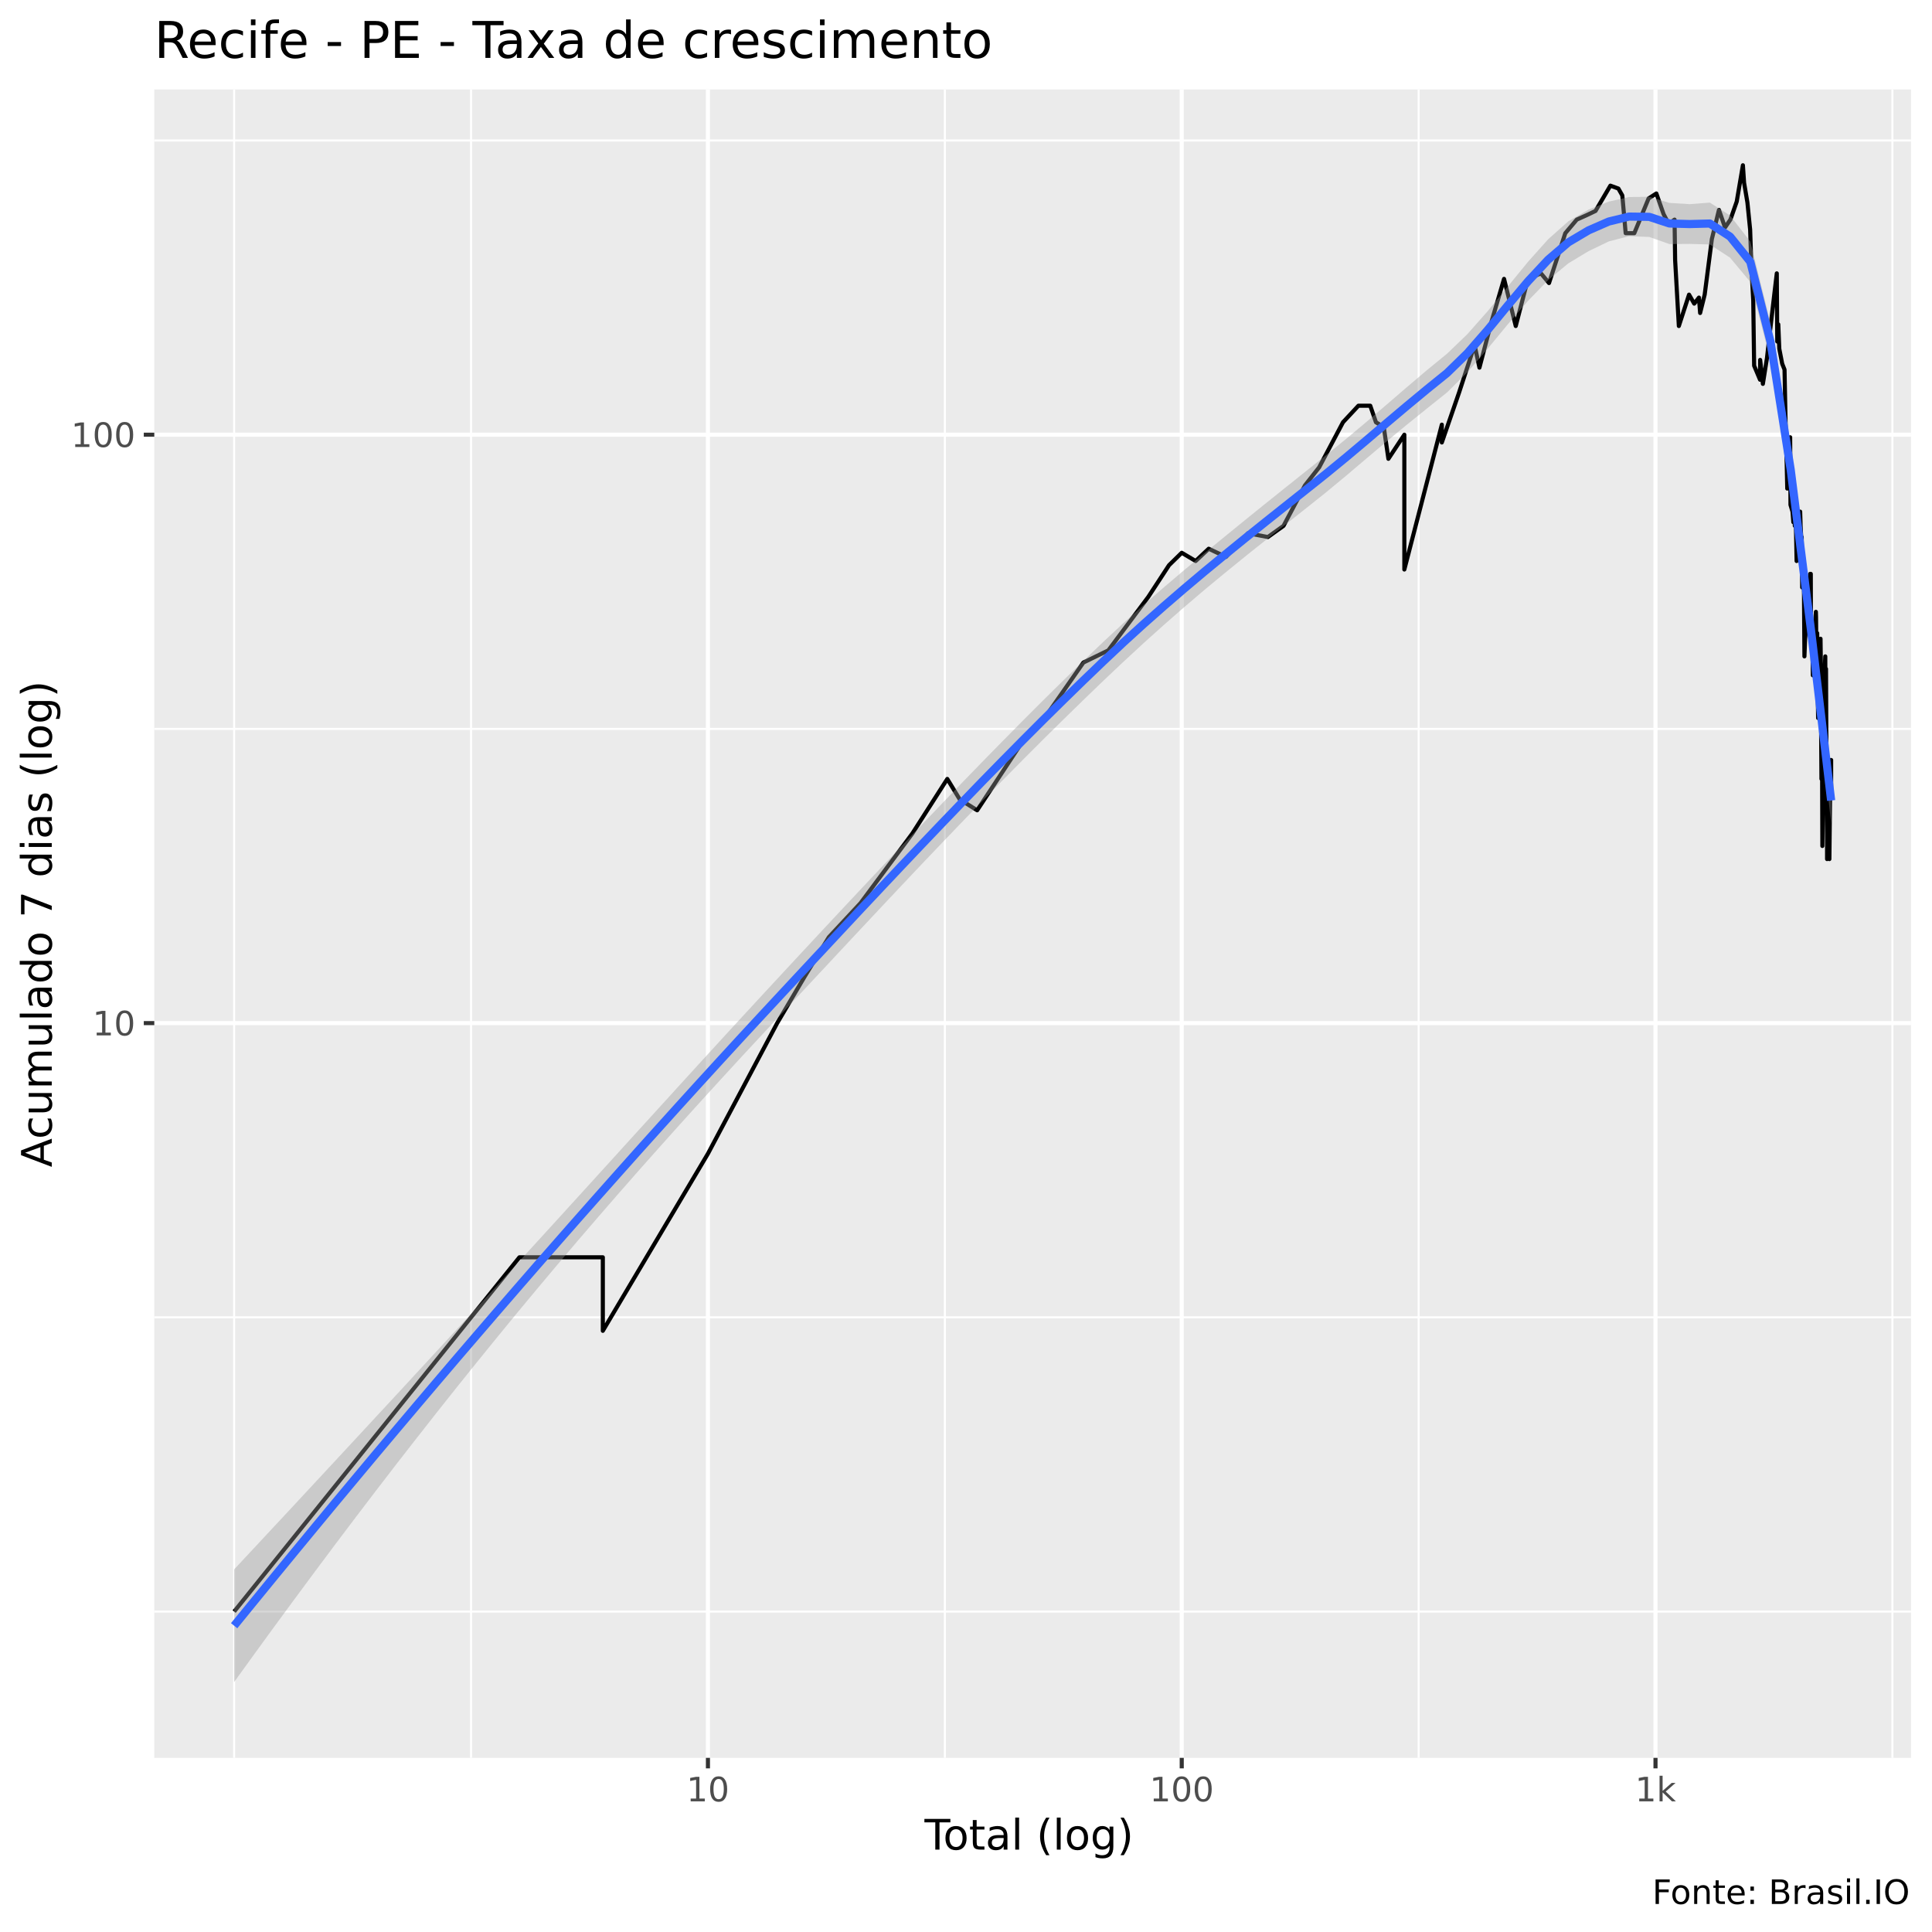
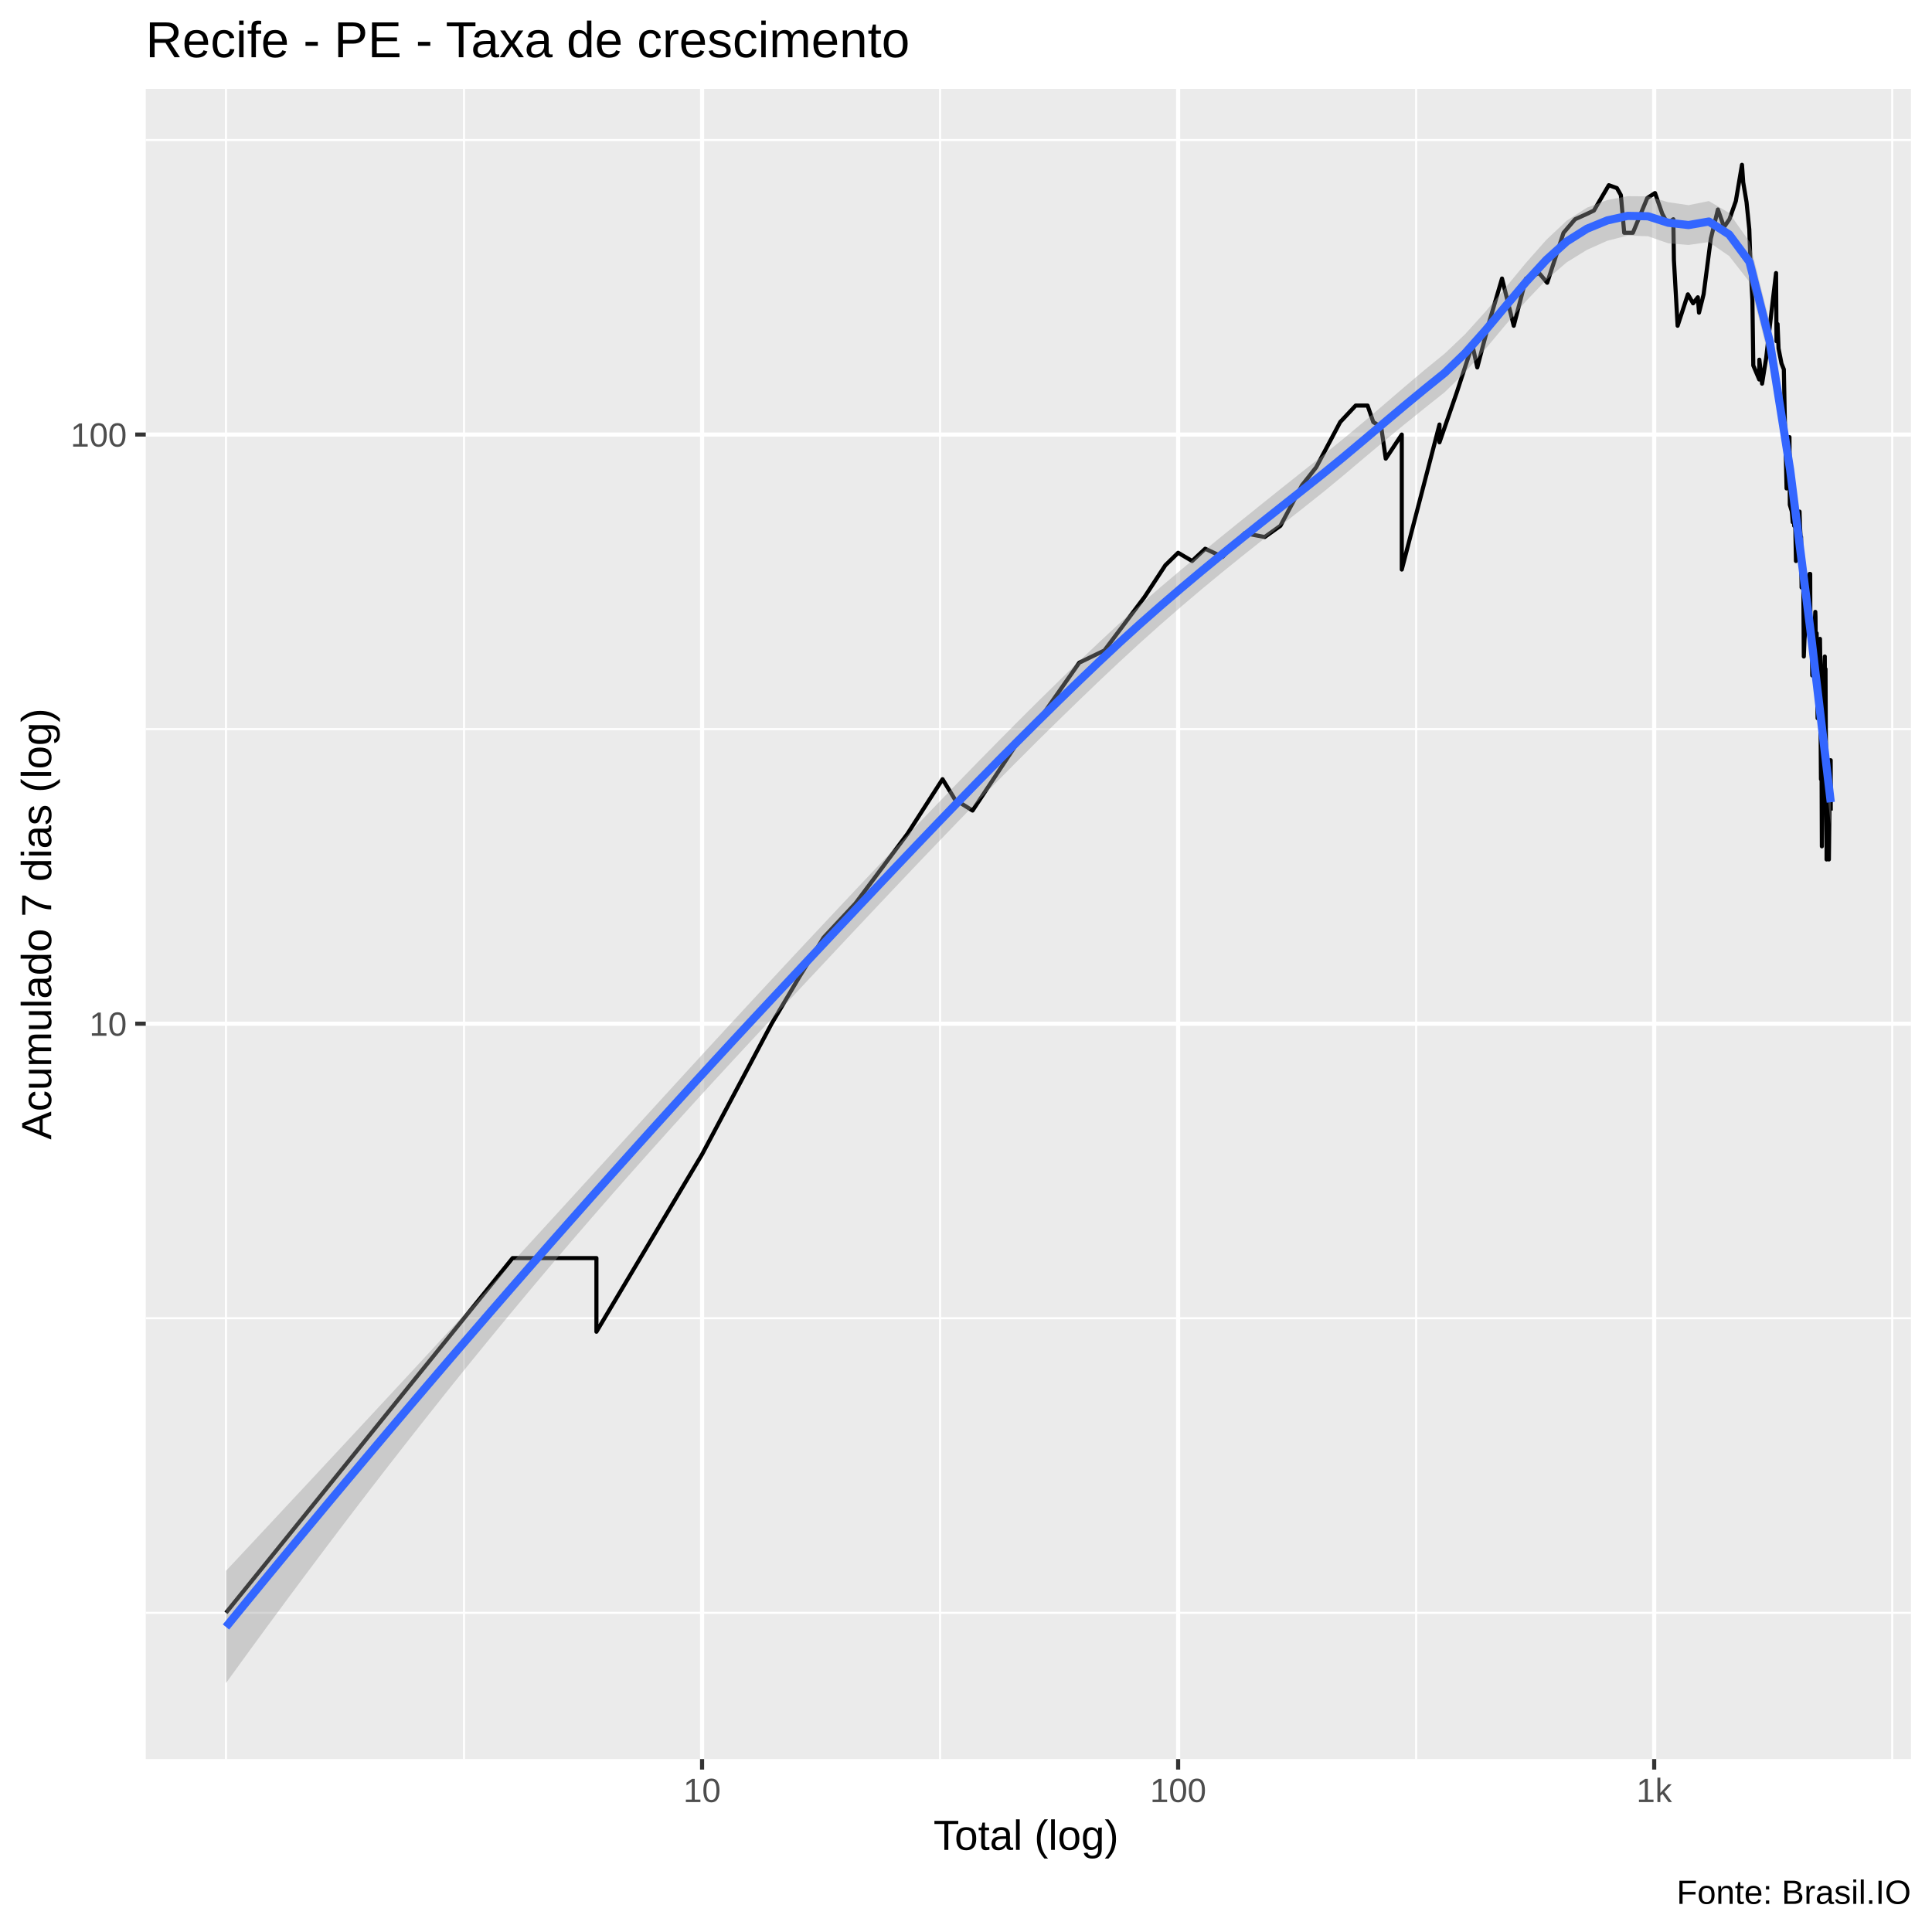
<svg xmlns="http://www.w3.org/2000/svg" viewBox="0 0 504.00 504.00">
  <defs>
    <style type="text/css">
    line, polyline, polygon, path, rect, circle {
      fill: none;
      stroke: #000000;
      stroke-linecap: round;
      stroke-linejoin: round;
      stroke-miterlimit: 10.00;
    }
  </style>
  </defs>
  <rect width="100%" height="100%" style="stroke: none; fill: #FFFFFF;" />
-   <rect x="0" y="0.00" width="504.00" height="504.00" style="stroke-width: 1.07; stroke: #FFFFFF; fill: #FFFFFF;" />
+   <rect x="-0" y="0.00" width="504.00" height="504.00" style="stroke-width: 1.07; stroke: #FFFFFF; fill: #FFFFFF;" />
  <defs>
-     <clipPath id="cpNDAuMjV8NDk4LjUyfDQ1OC41N3wyMy4zMw==">
-       <rect x="40.25" y="23.33" width="458.27" height="435.24" />
+     <clipPath id="cpMzguMDJ8NDk4LjUyfDQ1OC44OHwyMy4xOQ==">
+       <rect x="38.02" y="23.19" width="460.50" height="435.69" />
    </clipPath>
  </defs>
-   <rect x="40.25" y="23.33" width="458.27" height="435.24" style="stroke-width: 1.07; stroke: none; fill: #EBEBEB;" clip-path="url(#cpNDAuMjV8NDk4LjUyfDQ1OC41N3wyMy4zMw==)" />
-   <polyline points="40.25,420.41 498.52,420.41 " style="stroke-width: 0.53; stroke: #FFFFFF; stroke-linecap: butt;" clip-path="url(#cpNDAuMjV8NDk4LjUyfDQ1OC41N3wyMy4zMw==)" />
-   <polyline points="40.25,343.65 498.52,343.65 " style="stroke-width: 0.53; stroke: #FFFFFF; stroke-linecap: butt;" clip-path="url(#cpNDAuMjV8NDk4LjUyfDQ1OC41N3wyMy4zMw==)" />
-   <polyline points="40.25,190.15 498.52,190.15 " style="stroke-width: 0.53; stroke: #FFFFFF; stroke-linecap: butt;" clip-path="url(#cpNDAuMjV8NDk4LjUyfDQ1OC41N3wyMy4zMw==)" />
-   <polyline points="40.25,36.65 498.52,36.65 " style="stroke-width: 0.53; stroke: #FFFFFF; stroke-linecap: butt;" clip-path="url(#cpNDAuMjV8NDk4LjUyfDQ1OC41N3wyMy4zMw==)" />
-   <polyline points="61.08,458.57 61.08,23.33 " style="stroke-width: 0.53; stroke: #FFFFFF; stroke-linecap: butt;" clip-path="url(#cpNDAuMjV8NDk4LjUyfDQ1OC41N3wyMy4zMw==)" />
-   <polyline points="122.88,458.57 122.88,23.33 " style="stroke-width: 0.53; stroke: #FFFFFF; stroke-linecap: butt;" clip-path="url(#cpNDAuMjV8NDk4LjUyfDQ1OC41N3wyMy4zMw==)" />
-   <polyline points="246.48,458.57 246.48,23.33 " style="stroke-width: 0.53; stroke: #FFFFFF; stroke-linecap: butt;" clip-path="url(#cpNDAuMjV8NDk4LjUyfDQ1OC41N3wyMy4zMw==)" />
-   <polyline points="370.08,458.57 370.08,23.33 " style="stroke-width: 0.53; stroke: #FFFFFF; stroke-linecap: butt;" clip-path="url(#cpNDAuMjV8NDk4LjUyfDQ1OC41N3wyMy4zMw==)" />
-   <polyline points="493.67,458.57 493.67,23.33 " style="stroke-width: 0.53; stroke: #FFFFFF; stroke-linecap: butt;" clip-path="url(#cpNDAuMjV8NDk4LjUyfDQ1OC41N3wyMy4zMw==)" />
-   <polyline points="40.25,266.90 498.52,266.90 " style="stroke-width: 1.07; stroke: #FFFFFF; stroke-linecap: butt;" clip-path="url(#cpNDAuMjV8NDk4LjUyfDQ1OC41N3wyMy4zMw==)" />
-   <polyline points="40.25,113.40 498.52,113.40 " style="stroke-width: 1.07; stroke: #FFFFFF; stroke-linecap: butt;" clip-path="url(#cpNDAuMjV8NDk4LjUyfDQ1OC41N3wyMy4zMw==)" />
-   <polyline points="184.68,458.57 184.68,23.33 " style="stroke-width: 1.07; stroke: #FFFFFF; stroke-linecap: butt;" clip-path="url(#cpNDAuMjV8NDk4LjUyfDQ1OC41N3wyMy4zMw==)" />
-   <polyline points="308.28,458.57 308.28,23.33 " style="stroke-width: 1.07; stroke: #FFFFFF; stroke-linecap: butt;" clip-path="url(#cpNDAuMjV8NDk4LjUyfDQ1OC41N3wyMy4zMw==)" />
-   <polyline points="431.87,458.57 431.87,23.33 " style="stroke-width: 1.07; stroke: #FFFFFF; stroke-linecap: butt;" clip-path="url(#cpNDAuMjV8NDk4LjUyfDQ1OC41N3wyMy4zMw==)" />
-   <polyline points="61.08,420.41 98.29,374.20 120.05,347.17 135.50,327.99 135.50,327.99 135.50,327.99 135.50,327.99 147.47,327.99 157.26,327.99 157.26,347.17 184.68,300.96 202.74,266.90 209.91,254.75 216.23,244.47 224.51,235.57 238.00,217.44 247.12,203.20 250.37,208.54 254.91,211.38 266.60,193.66 271.07,189.36 282.62,172.84 289.13,169.66 299.55,155.72 304.96,147.45 308.28,144.20 311.91,146.35 315.31,143.15 319.82,145.27 325.57,139.11 330.75,140.10 334.83,137.18 340.42,126.63 344.12,121.92 350.35,110.15 354.37,105.84 357.46,105.84 358.94,110.15 360.99,111.43 362.19,119.69 366.35,113.40 366.35,131.69 366.35,148.57 376.13,110.78 376.13,115.43 380.64,102.36 384.67,90.02 385.94,95.91 389.01,84.18 392.36,72.75 395.41,85.05 398.60,72.75 401.98,71.31 404.09,73.84 408.34,60.83 411.33,57.29 413.87,56.15 416.22,55.03 420.10,48.43 422.19,49.19 423.21,50.99 424.09,60.83 426.34,60.83 430.07,51.78 432.09,50.47 433.98,55.87 435.20,58.16 436.05,57.87 436.84,57.29 436.99,67.86 437.96,85.05 440.62,76.86 441.97,79.21 443.20,77.63 443.51,81.65 444.70,76.86 446.57,62.37 448.42,54.76 450.01,59.34 451.41,57.29 453.06,52.58 454.67,43.11 454.98,47.68 455.85,52.85 456.56,59.93 456.90,69.91 457.37,78.42 457.60,95.40 459.14,99.06 459.17,93.89 459.88,100.14 460.95,93.39 461.70,86.81 462.85,76.86 463.51,71.31 463.63,89.09 463.90,84.61 464.16,90.97 464.92,94.89 465.53,96.42 465.84,112.08 466.10,121.17 466.24,127.45 466.27,119.69 467.00,114.07 467.08,131.69 467.61,133.47 467.83,136.23 468.16,133.47 468.21,137.18 468.38,130.82 468.68,146.35 469.00,137.18 469.61,133.47 469.72,137.18 469.93,141.10 470.01,140.10 470.04,145.27 470.14,153.25 470.56,148.57 470.72,171.23 470.90,166.63 471.16,163.73 471.29,160.95 471.34,159.61 471.57,153.25 471.93,155.72 472.21,149.71 472.38,149.71 472.41,160.95 472.46,165.17 472.54,163.73 472.76,163.73 472.91,176.17 473.24,172.84 473.48,168.13 473.63,160.95 473.71,159.61 473.75,160.95 473.83,169.66 474.05,165.17 474.17,177.90 474.29,187.31 474.54,179.68 474.58,181.51 474.68,177.90 474.92,166.63 475.02,174.48 475.02,183.39 475.07,189.36 475.16,203.20 475.26,198.26 475.33,200.69 475.40,220.69 475.66,200.69 475.83,185.32 476.02,174.48 476.16,171.23 476.18,176.17 476.25,176.17 476.35,174.48 476.42,189.36 476.49,198.26 476.63,220.69 476.63,224.11 476.65,200.69 476.79,211.38 476.86,214.34 476.95,211.38 477.05,208.54 477.14,217.44 477.18,208.54 477.23,203.20 477.23,224.11 477.46,203.20 477.60,198.26 477.69,198.26 477.69,208.54 " style="stroke-width: 1.07; stroke-linecap: butt;" clip-path="url(#cpNDAuMjV8NDk4LjUyfDQ1OC41N3wyMy4zMw==)" />
-   <polygon points="61.08,409.41 66.36,403.75 71.63,398.09 76.91,392.43 82.18,386.75 87.45,381.08 92.73,375.39 98.00,369.70 103.27,364.01 108.55,358.30 113.82,352.59 119.09,346.86 124.37,341.12 129.64,335.38 134.91,329.62 140.19,323.85 145.46,318.07 150.73,312.28 156.01,306.48 161.28,300.68 166.55,294.88 171.83,289.08 177.10,283.29 182.37,277.51 187.65,271.74 192.92,266.00 198.20,260.28 203.47,254.59 208.74,248.91 214.02,243.24 219.29,237.59 224.56,231.97 229.84,226.36 235.11,220.78 240.38,215.23 245.66,209.71 250.93,204.23 256.20,198.80 261.48,193.41 266.75,188.07 272.02,182.80 277.30,177.59 282.57,172.47 287.84,167.42 293.12,162.50 298.39,157.76 303.67,153.17 308.94,148.70 314.21,144.31 319.49,139.99 324.76,135.70 330.03,131.44 335.31,127.21 340.58,123.00 345.85,118.81 351.13,114.52 356.40,110.11 361.67,105.60 366.95,101.05 372.22,96.58 377.49,92.27 382.77,87.19 388.04,81.23 393.31,74.78 398.59,68.32 403.86,62.42 409.13,57.73 414.41,54.67 419.68,52.59 424.96,51.40 430.23,51.33 435.50,52.93 440.78,53.26 446.05,52.85 451.32,56.22 456.60,63.02 461.87,84.22 467.14,118.01 472.42,160.55 477.69,202.92 477.69,214.74 472.42,168.00 467.14,127.06 461.87,94.04 456.60,73.55 451.32,67.22 446.05,63.77 440.78,63.63 435.50,63.67 430.23,61.81 424.96,61.61 419.68,62.98 414.41,65.52 409.13,68.70 403.86,73.07 398.59,78.51 393.31,84.64 388.04,91.03 382.77,97.15 377.49,102.37 372.22,106.59 366.95,110.84 361.67,115.21 356.40,119.66 351.13,124.13 345.85,128.50 340.58,132.70 335.31,136.86 330.03,141.02 324.76,145.23 319.49,149.51 314.21,153.88 308.94,158.37 303.67,162.98 298.39,167.72 293.12,172.59 287.84,177.58 282.57,182.66 277.30,187.81 272.02,193.02 266.75,198.30 261.48,203.63 256.20,209.03 250.93,214.48 245.66,219.97 240.38,225.51 235.11,231.09 229.84,236.69 224.56,242.32 219.29,247.96 214.02,253.61 208.74,259.26 203.47,264.91 198.20,270.57 192.92,276.26 187.65,282.00 182.37,287.79 177.10,293.62 171.83,299.51 166.55,305.45 161.28,311.45 156.01,317.52 150.73,323.66 145.46,329.86 140.19,336.14 134.91,342.49 129.64,348.92 124.37,355.42 119.09,361.99 113.82,368.63 108.55,375.35 103.27,382.13 98.00,388.98 92.73,395.90 87.45,402.89 82.18,409.94 76.91,417.06 71.63,424.24 66.36,431.48 61.08,438.79 " style="stroke-width: 0.00; stroke: none; fill: #999999; fill-opacity: 0.40;" clip-path="url(#cpNDAuMjV8NDk4LjUyfDQ1OC41N3wyMy4zMw==)" />
-   <polyline points="61.08,409.41 66.36,403.75 71.63,398.09 76.91,392.43 82.18,386.75 87.45,381.08 92.73,375.39 98.00,369.70 103.27,364.01 108.55,358.30 113.82,352.59 119.09,346.86 124.37,341.12 129.64,335.38 134.91,329.62 140.19,323.85 145.46,318.07 150.73,312.28 156.01,306.48 161.28,300.68 166.55,294.88 171.83,289.08 177.10,283.29 182.37,277.51 187.65,271.74 192.92,266.00 198.20,260.28 203.47,254.59 208.74,248.91 214.02,243.24 219.29,237.59 224.56,231.97 229.84,226.36 235.11,220.78 240.38,215.23 245.66,209.71 250.93,204.23 256.20,198.80 261.48,193.41 266.75,188.07 272.02,182.80 277.30,177.59 282.57,172.47 287.84,167.42 293.12,162.50 298.39,157.76 303.67,153.17 308.94,148.70 314.21,144.31 319.49,139.99 324.76,135.70 330.03,131.44 335.31,127.21 340.58,123.00 345.85,118.81 351.13,114.52 356.40,110.11 361.67,105.60 366.95,101.05 372.22,96.58 377.49,92.27 382.77,87.19 388.04,81.23 393.31,74.78 398.59,68.32 403.86,62.42 409.13,57.73 414.41,54.67 419.68,52.59 424.96,51.40 430.23,51.33 435.50,52.93 440.78,53.26 446.05,52.85 451.32,56.22 456.60,63.02 461.87,84.22 467.14,118.01 472.42,160.55 477.69,202.92 " style="stroke-width: 2.13; stroke: none;" clip-path="url(#cpNDAuMjV8NDk4LjUyfDQ1OC41N3wyMy4zMw==)" />
-   <polyline points="477.69,214.74 472.42,168.00 467.14,127.06 461.87,94.04 456.60,73.55 451.32,67.22 446.05,63.77 440.78,63.63 435.50,63.67 430.23,61.81 424.96,61.61 419.68,62.98 414.41,65.52 409.13,68.70 403.86,73.07 398.59,78.51 393.31,84.64 388.04,91.03 382.77,97.15 377.49,102.37 372.22,106.59 366.95,110.84 361.67,115.21 356.40,119.66 351.13,124.13 345.85,128.50 340.58,132.70 335.31,136.86 330.03,141.02 324.76,145.23 319.49,149.51 314.21,153.88 308.94,158.37 303.67,162.98 298.39,167.72 293.12,172.59 287.84,177.58 282.57,182.66 277.30,187.81 272.02,193.02 266.75,198.30 261.48,203.63 256.20,209.03 250.93,214.48 245.66,219.97 240.38,225.51 235.11,231.09 229.84,236.69 224.56,242.32 219.29,247.96 214.02,253.61 208.74,259.26 203.47,264.91 198.20,270.57 192.92,276.26 187.65,282.00 182.37,287.79 177.10,293.62 171.83,299.51 166.55,305.45 161.28,311.45 156.01,317.52 150.73,323.66 145.46,329.86 140.19,336.14 134.91,342.49 129.64,348.92 124.37,355.42 119.09,361.99 113.82,368.63 108.55,375.35 103.27,382.13 98.00,388.98 92.73,395.90 87.45,402.89 82.18,409.94 76.91,417.06 71.63,424.24 66.36,431.48 61.08,438.79 " style="stroke-width: 2.13; stroke: none;" clip-path="url(#cpNDAuMjV8NDk4LjUyfDQ1OC41N3wyMy4zMw==)" />
-   <polyline points="61.08,424.10 66.36,417.62 71.63,411.17 76.91,404.74 82.18,398.35 87.45,391.98 92.73,385.65 98.00,379.34 103.27,373.07 108.55,366.82 113.82,360.61 119.09,354.42 124.37,348.27 129.64,342.15 134.91,336.06 140.19,329.99 145.46,323.97 150.73,317.97 156.01,312.00 161.28,306.07 166.55,300.16 171.83,294.29 177.10,288.45 182.37,282.65 187.65,276.87 192.92,271.13 198.20,265.42 203.47,259.75 208.74,254.09 214.02,248.43 219.29,242.78 224.56,237.14 229.84,231.52 235.11,225.93 240.38,220.37 245.66,214.84 250.93,209.36 256.20,203.91 261.48,198.52 266.75,193.19 272.02,187.91 277.30,182.70 282.57,177.56 287.84,172.50 293.12,167.54 298.39,162.74 303.67,158.08 308.94,153.54 314.21,149.10 319.49,144.75 324.76,140.46 330.03,136.23 335.31,132.03 340.58,127.85 345.85,123.65 351.13,119.32 356.40,114.89 361.67,110.40 366.95,105.95 372.22,101.58 377.49,97.32 382.77,92.17 388.04,86.13 393.31,79.71 398.59,73.41 403.86,67.75 409.13,63.22 414.41,60.09 419.68,57.79 424.96,56.50 430.23,56.57 435.50,58.30 440.78,58.45 446.05,58.31 451.32,61.72 456.60,68.28 461.87,89.13 467.14,122.53 472.42,164.27 477.69,208.83 " style="stroke-width: 2.13; stroke: #3366FF; stroke-linecap: butt;" clip-path="url(#cpNDAuMjV8NDk4LjUyfDQ1OC41N3wyMy4zMw==)" />
+   <rect x="38.02" y="23.19" width="460.50" height="435.69" style="stroke-width: 1.07; stroke: none; fill: #EBEBEB;" clip-path="url(#cpMzguMDJ8NDk4LjUyfDQ1OC44OHwyMy4xOQ==)" />
+   <polyline points="38.02,420.73 498.52,420.73 " style="stroke-width: 0.53; stroke: #FFFFFF; stroke-linecap: butt;" clip-path="url(#cpMzguMDJ8NDk4LjUyfDQ1OC44OHwyMy4xOQ==)" />
+   <polyline points="38.02,343.89 498.52,343.89 " style="stroke-width: 0.53; stroke: #FFFFFF; stroke-linecap: butt;" clip-path="url(#cpMzguMDJ8NDk4LjUyfDQ1OC44OHwyMy4xOQ==)" />
+   <polyline points="38.02,190.20 498.52,190.20 " style="stroke-width: 0.53; stroke: #FFFFFF; stroke-linecap: butt;" clip-path="url(#cpMzguMDJ8NDk4LjUyfDQ1OC44OHwyMy4xOQ==)" />
+   <polyline points="38.02,36.52 498.52,36.52 " style="stroke-width: 0.53; stroke: #FFFFFF; stroke-linecap: butt;" clip-path="url(#cpMzguMDJ8NDk4LjUyfDQ1OC44OHwyMy4xOQ==)" />
+   <polyline points="58.95,458.88 58.95,23.19 " style="stroke-width: 0.53; stroke: #FFFFFF; stroke-linecap: butt;" clip-path="url(#cpMzguMDJ8NDk4LjUyfDQ1OC44OHwyMy4xOQ==)" />
+   <polyline points="121.05,458.88 121.05,23.19 " style="stroke-width: 0.53; stroke: #FFFFFF; stroke-linecap: butt;" clip-path="url(#cpMzguMDJ8NDk4LjUyfDQ1OC44OHwyMy4xOQ==)" />
+   <polyline points="245.24,458.88 245.24,23.19 " style="stroke-width: 0.53; stroke: #FFFFFF; stroke-linecap: butt;" clip-path="url(#cpMzguMDJ8NDk4LjUyfDQ1OC44OHwyMy4xOQ==)" />
+   <polyline points="369.43,458.88 369.43,23.19 " style="stroke-width: 0.53; stroke: #FFFFFF; stroke-linecap: butt;" clip-path="url(#cpMzguMDJ8NDk4LjUyfDQ1OC44OHwyMy4xOQ==)" />
+   <polyline points="493.62,458.88 493.62,23.19 " style="stroke-width: 0.53; stroke: #FFFFFF; stroke-linecap: butt;" clip-path="url(#cpMzguMDJ8NDk4LjUyfDQ1OC44OHwyMy4xOQ==)" />
+   <polyline points="38.02,267.05 498.52,267.05 " style="stroke-width: 1.07; stroke: #FFFFFF; stroke-linecap: butt;" clip-path="url(#cpMzguMDJ8NDk4LjUyfDQ1OC44OHwyMy4xOQ==)" />
+   <polyline points="38.02,113.36 498.52,113.36 " style="stroke-width: 1.07; stroke: #FFFFFF; stroke-linecap: butt;" clip-path="url(#cpMzguMDJ8NDk4LjUyfDQ1OC44OHwyMy4xOQ==)" />
+   <polyline points="183.15,458.88 183.15,23.19 " style="stroke-width: 1.07; stroke: #FFFFFF; stroke-linecap: butt;" clip-path="url(#cpMzguMDJ8NDk4LjUyfDQ1OC44OHwyMy4xOQ==)" />
+   <polyline points="307.34,458.88 307.34,23.19 " style="stroke-width: 1.07; stroke: #FFFFFF; stroke-linecap: butt;" clip-path="url(#cpMzguMDJ8NDk4LjUyfDQ1OC44OHwyMy4xOQ==)" />
+   <polyline points="431.53,458.88 431.53,23.19 " style="stroke-width: 1.07; stroke: #FFFFFF; stroke-linecap: butt;" clip-path="url(#cpMzguMDJ8NDk4LjUyfDQ1OC44OHwyMy4xOQ==)" />
+   <polyline points="58.95,420.73 96.34,374.47 118.21,347.41 133.72,328.20 133.72,328.20 133.72,328.20 133.72,328.20 145.76,328.20 155.59,328.20 155.59,347.41 183.15,301.14 201.29,267.05 208.50,254.88 214.85,244.59 223.16,235.68 236.72,217.53 245.88,203.27 249.15,208.61 253.71,211.45 265.45,193.72 269.95,189.41 281.55,172.87 288.10,169.69 298.57,155.74 304.00,147.46 307.34,144.20 310.99,146.35 314.40,143.15 318.94,145.27 324.71,139.10 329.92,140.09 334.02,137.17 339.64,126.61 343.36,121.89 349.62,110.10 353.65,105.80 356.76,105.80 358.25,110.10 360.31,111.39 361.50,119.65 365.68,113.36 365.68,131.68 365.68,148.58 375.52,110.74 375.52,115.39 380.05,102.31 384.09,89.96 385.38,95.85 388.46,84.11 391.83,72.66 394.89,84.98 398.09,72.66 401.49,71.23 403.62,73.76 407.88,60.73 410.89,57.19 413.43,56.05 415.80,54.93 419.69,48.31 421.80,49.07 422.83,50.88 423.71,60.73 425.97,60.73 429.72,51.67 431.74,50.36 433.64,55.77 434.87,58.06 435.73,57.77 436.52,57.19 436.67,67.77 437.64,84.98 440.32,76.78 441.68,79.13 442.91,77.55 443.22,81.57 444.42,76.78 446.30,62.27 448.15,54.65 449.75,59.23 451.16,57.19 452.82,52.47 454.43,42.99 454.75,47.56 455.62,52.74 456.34,59.83 456.68,69.82 457.15,78.34 457.38,95.34 458.93,99.00 458.96,93.83 459.67,100.09 460.75,93.33 461.50,86.74 462.66,76.78 463.32,71.23 463.44,89.02 463.71,84.54 463.97,90.90 464.74,94.83 465.35,96.36 465.66,112.04 465.92,121.14 466.06,127.42 466.09,119.65 466.82,114.03 466.91,131.68 467.44,133.46 467.66,136.22 467.99,133.46 468.04,137.17 468.21,130.80 468.51,146.35 468.83,137.17 469.45,133.46 469.56,137.17 469.77,141.09 469.85,140.09 469.88,145.27 469.98,153.26 470.40,148.58 470.56,171.26 470.74,166.66 471.00,163.75 471.13,160.97 471.18,159.62 471.42,153.26 471.78,155.74 472.06,149.72 472.23,149.72 472.26,160.97 472.31,165.19 472.39,163.75 472.61,163.75 472.76,176.21 473.09,172.87 473.34,168.16 473.49,160.97 473.56,159.62 473.61,160.97 473.69,169.69 473.91,165.19 474.03,177.94 474.15,187.36 474.40,179.72 474.45,181.55 474.54,177.94 474.78,166.66 474.88,174.52 474.88,183.43 474.93,189.41 475.03,203.27 475.12,198.32 475.19,200.75 475.27,220.78 475.53,200.75 475.70,185.37 475.89,174.52 476.03,171.26 476.05,176.21 476.12,176.21 476.22,174.52 476.29,189.41 476.36,198.32 476.50,220.78 476.50,224.21 476.52,200.75 476.66,211.45 476.73,214.42 476.83,211.45 476.92,208.61 477.01,217.53 477.06,208.61 477.10,203.27 477.10,224.21 477.34,203.27 477.47,198.32 477.57,198.32 477.59,205.89 477.59,211.45 " style="stroke-width: 1.07; stroke-linecap: butt;" clip-path="url(#cpMzguMDJ8NDk4LjUyfDQ1OC44OHwyMy4xOQ==)" />
+   <polygon points="58.95,409.79 64.25,404.12 69.55,398.45 74.85,392.77 80.15,387.09 85.45,381.40 90.75,375.71 96.05,370.01 101.35,364.30 106.65,358.59 111.95,352.86 117.24,347.13 122.54,341.38 127.84,335.63 133.14,329.86 138.44,324.08 143.74,318.29 149.04,312.49 154.34,306.69 159.64,300.88 164.94,295.07 170.24,289.26 175.54,283.46 180.83,277.68 186.13,271.91 191.43,266.16 196.73,260.43 202.03,254.73 207.33,249.04 212.63,243.37 217.93,237.72 223.23,232.08 228.53,226.47 233.83,220.88 239.13,215.32 244.43,209.80 249.72,204.32 255.02,198.87 260.32,193.48 265.62,188.13 270.92,182.85 276.22,177.64 281.52,172.51 286.82,167.46 292.12,162.53 297.42,157.78 302.72,153.19 308.02,148.71 313.31,144.32 318.61,139.99 323.91,135.70 329.21,131.44 334.51,127.20 339.81,122.98 345.11,118.78 350.41,114.49 355.71,110.08 361.01,105.56 366.31,101.00 371.61,96.52 376.90,92.22 382.20,87.18 387.50,81.31 392.80,74.96 398.10,68.54 403.40,62.55 408.70,57.57 414.00,54.17 419.30,52.18 424.60,51.18 429.90,51.22 435.20,52.75 440.49,53.52 445.79,52.45 451.09,55.56 456.39,63.07 461.69,84.29 466.99,118.01 472.29,160.66 477.59,203.45 477.59,215.10 472.29,168.18 466.99,127.08 461.69,94.05 456.39,73.56 451.09,66.79 445.79,63.14 440.49,63.90 435.20,63.47 429.90,61.63 424.60,61.45 419.30,62.81 414.00,65.17 408.70,68.44 403.40,73.00 398.10,78.54 392.80,84.69 387.50,91.05 382.20,97.11 376.90,102.29 371.61,106.51 366.31,110.77 361.01,115.14 355.71,119.59 350.41,124.07 345.11,128.44 339.81,132.65 334.51,136.81 329.21,140.98 323.91,145.19 318.61,149.48 313.31,153.86 308.02,158.35 302.72,162.97 297.42,167.71 292.12,172.59 286.82,177.58 281.52,182.67 276.22,187.82 270.92,193.04 265.62,198.33 260.32,203.67 255.02,209.07 249.72,214.53 244.43,220.03 239.13,225.57 233.83,231.16 228.53,236.77 223.23,242.40 217.93,248.05 212.63,253.71 207.33,259.37 202.03,265.02 196.73,270.69 191.43,276.39 186.13,282.14 180.83,287.93 175.54,293.77 170.24,299.66 164.94,305.61 159.64,311.62 154.34,317.70 149.04,323.84 143.74,330.05 138.44,336.34 133.14,342.70 127.84,349.13 122.54,355.63 117.24,362.21 111.95,368.86 106.65,375.58 101.35,382.37 96.05,389.23 90.75,396.15 85.45,403.15 80.15,410.21 74.85,417.33 69.55,424.51 64.25,431.76 58.95,439.07 " style="stroke-width: 0.00; stroke: none; fill: #999999; fill-opacity: 0.40;" clip-path="url(#cpMzguMDJ8NDk4LjUyfDQ1OC44OHwyMy4xOQ==)" />
+   <polyline points="58.95,409.79 64.25,404.12 69.55,398.45 74.85,392.77 80.15,387.09 85.45,381.40 90.75,375.71 96.05,370.01 101.35,364.30 106.65,358.59 111.95,352.86 117.24,347.13 122.54,341.38 127.84,335.63 133.14,329.86 138.44,324.08 143.74,318.29 149.04,312.49 154.34,306.69 159.64,300.88 164.94,295.07 170.24,289.26 175.54,283.46 180.83,277.68 186.13,271.91 191.43,266.16 196.73,260.43 202.03,254.73 207.33,249.04 212.63,243.37 217.93,237.72 223.23,232.08 228.53,226.47 233.83,220.88 239.13,215.32 244.43,209.80 249.72,204.32 255.02,198.87 260.32,193.48 265.62,188.13 270.92,182.85 276.22,177.64 281.52,172.51 286.82,167.46 292.12,162.53 297.42,157.78 302.72,153.19 308.02,148.71 313.31,144.32 318.61,139.99 323.91,135.70 329.21,131.44 334.51,127.20 339.81,122.98 345.11,118.78 350.41,114.49 355.71,110.08 361.01,105.56 366.31,101.00 371.61,96.52 376.90,92.22 382.20,87.18 387.50,81.31 392.80,74.96 398.10,68.54 403.40,62.55 408.70,57.57 414.00,54.17 419.30,52.18 424.60,51.18 429.90,51.22 435.20,52.75 440.49,53.52 445.79,52.45 451.09,55.56 456.39,63.07 461.69,84.29 466.99,118.01 472.29,160.66 477.59,203.45 " style="stroke-width: 2.13; stroke: none;" clip-path="url(#cpMzguMDJ8NDk4LjUyfDQ1OC44OHwyMy4xOQ==)" />
+   <polyline points="477.59,215.10 472.29,168.18 466.99,127.08 461.69,94.05 456.39,73.56 451.09,66.79 445.79,63.14 440.49,63.90 435.20,63.47 429.90,61.63 424.60,61.45 419.30,62.81 414.00,65.17 408.70,68.44 403.40,73.00 398.10,78.54 392.80,84.69 387.50,91.05 382.20,97.11 376.90,102.29 371.61,106.51 366.31,110.77 361.01,115.14 355.71,119.59 350.41,124.07 345.11,128.44 339.81,132.65 334.51,136.81 329.21,140.98 323.91,145.19 318.61,149.48 313.31,153.86 308.02,158.35 302.72,162.97 297.42,167.71 292.12,172.59 286.82,177.58 281.52,182.67 276.22,187.82 270.92,193.04 265.62,198.33 260.32,203.67 255.02,209.07 249.72,214.53 244.43,220.03 239.13,225.57 233.83,231.16 228.53,236.77 223.23,242.40 217.93,248.05 212.63,253.71 207.33,259.37 202.03,265.02 196.73,270.69 191.43,276.39 186.13,282.14 180.83,287.93 175.54,293.77 170.24,299.66 164.94,305.61 159.64,311.62 154.34,317.70 149.04,323.84 143.74,330.05 138.44,336.34 133.14,342.70 127.84,349.13 122.54,355.63 117.24,362.21 111.95,368.86 106.65,375.58 101.35,382.37 96.05,389.23 90.75,396.15 85.45,403.15 80.15,410.21 74.85,417.33 69.55,424.51 64.25,431.76 58.95,439.07 " style="stroke-width: 2.13; stroke: none;" clip-path="url(#cpMzguMDJ8NDk4LjUyfDQ1OC44OHwyMy4xOQ==)" />
+   <polyline points="58.95,424.43 64.25,417.94 69.55,411.48 74.85,405.05 80.15,398.65 85.45,392.27 90.75,385.93 96.05,379.62 101.35,373.34 106.65,367.08 111.95,360.86 117.24,354.67 122.54,348.51 127.84,342.38 133.14,336.28 138.44,330.21 143.74,324.17 149.04,318.17 154.34,312.19 159.64,306.25 164.94,300.34 170.24,294.46 175.54,288.62 180.83,282.80 186.13,277.02 191.43,271.27 196.73,265.56 202.03,259.88 207.33,254.21 212.63,248.54 217.93,242.88 223.23,237.24 228.53,231.62 233.83,226.02 239.13,220.45 244.43,214.91 249.72,209.42 255.02,203.97 260.32,198.57 265.62,193.23 270.92,187.95 276.22,182.73 281.52,177.59 286.82,172.52 292.12,167.56 297.42,162.75 302.72,158.08 308.02,153.53 313.31,149.09 318.61,144.73 323.91,140.45 329.21,136.21 334.51,132.01 339.81,127.82 345.11,123.61 350.41,119.28 355.71,114.84 361.01,110.35 366.31,105.89 371.61,101.52 376.90,97.25 382.20,92.14 387.50,86.18 392.80,79.83 398.10,73.54 403.40,67.78 408.70,63.00 414.00,59.67 419.30,57.50 424.60,56.32 429.90,56.42 435.20,58.11 440.49,58.71 445.79,57.79 451.09,61.18 456.39,68.32 461.69,89.17 466.99,122.54 472.29,164.42 477.59,209.28 " style="stroke-width: 2.13; stroke: #3366FF; stroke-linecap: butt;" clip-path="url(#cpMzguMDJ8NDk4LjUyfDQ1OC44OHwyMy4xOQ==)" />
  <defs>
    <clipPath id="cpMC4wMHw1MDQuMDB8NTA0LjAwfDAuMDA=">
      <rect x="0.00" y="0.00" width="504.00" height="504.00" />
    </clipPath>
  </defs>
  <g clip-path="url(#cpMC4wMHw1MDQuMDB8NTA0LjAwfDAuMDA=)">
-     <text x="24.13" y="270.11" style="font-size: 8.80px; fill: #4D4D4D; font-family: DejaVu Sans;" textLength="11.20px" lengthAdjust="spacingAndGlyphs">10</text>
+     <text x="23.30" y="270.20" style="font-size: 8.80px; fill: #4D4D4D; font-family: Arial;" textLength="9.79px" lengthAdjust="spacingAndGlyphs">10</text>
  </g>
  <g clip-path="url(#cpMC4wMHw1MDQuMDB8NTA0LjAwfDAuMDA=)">
-     <text x="18.53" y="116.61" style="font-size: 8.80px; fill: #4D4D4D; font-family: DejaVu Sans;" textLength="16.80px" lengthAdjust="spacingAndGlyphs">100</text>
+     <text x="18.41" y="116.51" style="font-size: 8.80px; fill: #4D4D4D; font-family: Arial;" textLength="14.68px" lengthAdjust="spacingAndGlyphs">100</text>
  </g>
-   <polyline points="37.51,266.90 40.25,266.90 " style="stroke-width: 1.07; stroke: #333333; stroke-linecap: butt;" clip-path="url(#cpMC4wMHw1MDQuMDB8NTA0LjAwfDAuMDA=)" />
-   <polyline points="37.51,113.40 40.25,113.40 " style="stroke-width: 1.07; stroke: #333333; stroke-linecap: butt;" clip-path="url(#cpMC4wMHw1MDQuMDB8NTA0LjAwfDAuMDA=)" />
-   <polyline points="184.68,461.31 184.68,458.57 " style="stroke-width: 1.07; stroke: #333333; stroke-linecap: butt;" clip-path="url(#cpMC4wMHw1MDQuMDB8NTA0LjAwfDAuMDA=)" />
-   <polyline points="308.28,461.31 308.28,458.57 " style="stroke-width: 1.07; stroke: #333333; stroke-linecap: butt;" clip-path="url(#cpMC4wMHw1MDQuMDB8NTA0LjAwfDAuMDA=)" />
-   <polyline points="431.87,461.31 431.87,458.57 " style="stroke-width: 1.07; stroke: #333333; stroke-linecap: butt;" clip-path="url(#cpMC4wMHw1MDQuMDB8NTA0LjAwfDAuMDA=)" />
+   <polyline points="35.28,267.05 38.02,267.05 " style="stroke-width: 1.07; stroke: #333333; stroke-linecap: butt;" clip-path="url(#cpMC4wMHw1MDQuMDB8NTA0LjAwfDAuMDA=)" />
+   <polyline points="35.28,113.36 38.02,113.36 " style="stroke-width: 1.07; stroke: #333333; stroke-linecap: butt;" clip-path="url(#cpMC4wMHw1MDQuMDB8NTA0LjAwfDAuMDA=)" />
+   <polyline points="183.15,461.62 183.15,458.88 " style="stroke-width: 1.07; stroke: #333333; stroke-linecap: butt;" clip-path="url(#cpMC4wMHw1MDQuMDB8NTA0LjAwfDAuMDA=)" />
+   <polyline points="307.34,461.62 307.34,458.88 " style="stroke-width: 1.07; stroke: #333333; stroke-linecap: butt;" clip-path="url(#cpMC4wMHw1MDQuMDB8NTA0LjAwfDAuMDA=)" />
+   <polyline points="431.53,461.62 431.53,458.88 " style="stroke-width: 1.07; stroke: #333333; stroke-linecap: butt;" clip-path="url(#cpMC4wMHw1MDQuMDB8NTA0LjAwfDAuMDA=)" />
  <g clip-path="url(#cpMC4wMHw1MDQuMDB8NTA0LjAwfDAuMDA=)">
-     <text x="179.08" y="469.92" style="font-size: 8.80px; fill: #4D4D4D; font-family: DejaVu Sans;" textLength="11.20px" lengthAdjust="spacingAndGlyphs">10</text>
+     <text x="178.25" y="470.11" style="font-size: 8.80px; fill: #4D4D4D; font-family: Arial;" textLength="9.79px" lengthAdjust="spacingAndGlyphs">10</text>
  </g>
  <g clip-path="url(#cpMC4wMHw1MDQuMDB8NTA0LjAwfDAuMDA=)">
-     <text x="299.88" y="469.92" style="font-size: 8.80px; fill: #4D4D4D; font-family: DejaVu Sans;" textLength="16.80px" lengthAdjust="spacingAndGlyphs">100</text>
+     <text x="300.00" y="470.11" style="font-size: 8.80px; fill: #4D4D4D; font-family: Arial;" textLength="14.68px" lengthAdjust="spacingAndGlyphs">100</text>
  </g>
  <g clip-path="url(#cpMC4wMHw1MDQuMDB8NTA0LjAwfDAuMDA=)">
-     <text x="426.53" y="469.92" style="font-size: 8.80px; fill: #4D4D4D; font-family: DejaVu Sans;" textLength="10.69px" lengthAdjust="spacingAndGlyphs">1k</text>
+     <text x="426.88" y="470.11" style="font-size: 8.80px; fill: #4D4D4D; font-family: Arial;" textLength="9.29px" lengthAdjust="spacingAndGlyphs">1k</text>
  </g>
  <g clip-path="url(#cpMC4wMHw1MDQuMDB8NTA0LjAwfDAuMDA=)">
-     <text x="241.18" y="482.51" style="font-size: 11.00px; font-family: DejaVu Sans;" textLength="56.41px" lengthAdjust="spacingAndGlyphs">Total (log)</text>
+     <text x="243.51" y="482.57" style="font-size: 11.00px; font-family: Arial;" textLength="49.52px" lengthAdjust="spacingAndGlyphs">Total (log)</text>
  </g>
  <g clip-path="url(#cpMC4wMHw1MDQuMDB8NTA0LjAwfDAuMDA=)">
-     <text transform="translate(13.50,304.49) rotate(-90)" style="font-size: 11.00px; font-family: DejaVu Sans;" textLength="127.09px" lengthAdjust="spacingAndGlyphs">Acumulado 7 dias (log)</text>
+     <text transform="translate(13.35,297.28) rotate(-90)" style="font-size: 11.00px; font-family: Arial;" textLength="112.50px" lengthAdjust="spacingAndGlyphs">Acumulado 7 dias (log)</text>
  </g>
  <g clip-path="url(#cpMC4wMHw1MDQuMDB8NTA0LjAwfDAuMDA=)">
-     <text x="40.25" y="15.10" style="font-size: 13.20px; font-family: DejaVu Sans;" textLength="221.74px" lengthAdjust="spacingAndGlyphs">Recife - PE - Taxa de crescimento</text>
+     <text x="38.02" y="14.93" style="font-size: 13.20px; font-family: Arial;" textLength="201.00px" lengthAdjust="spacingAndGlyphs">Recife - PE - Taxa de crescimento</text>
  </g>
  <g clip-path="url(#cpMC4wMHw1MDQuMDB8NTA0LjAwfDAuMDA=)">
-     <text x="431.03" y="496.69" style="font-size: 8.80px; font-family: DejaVu Sans;" textLength="67.49px" lengthAdjust="spacingAndGlyphs">Fonte: Brasil.IO</text>
+     <text x="437.39" y="496.67" style="font-size: 8.80px; font-family: Arial;" textLength="61.13px" lengthAdjust="spacingAndGlyphs">Fonte: Brasil.IO</text>
  </g>
</svg>
